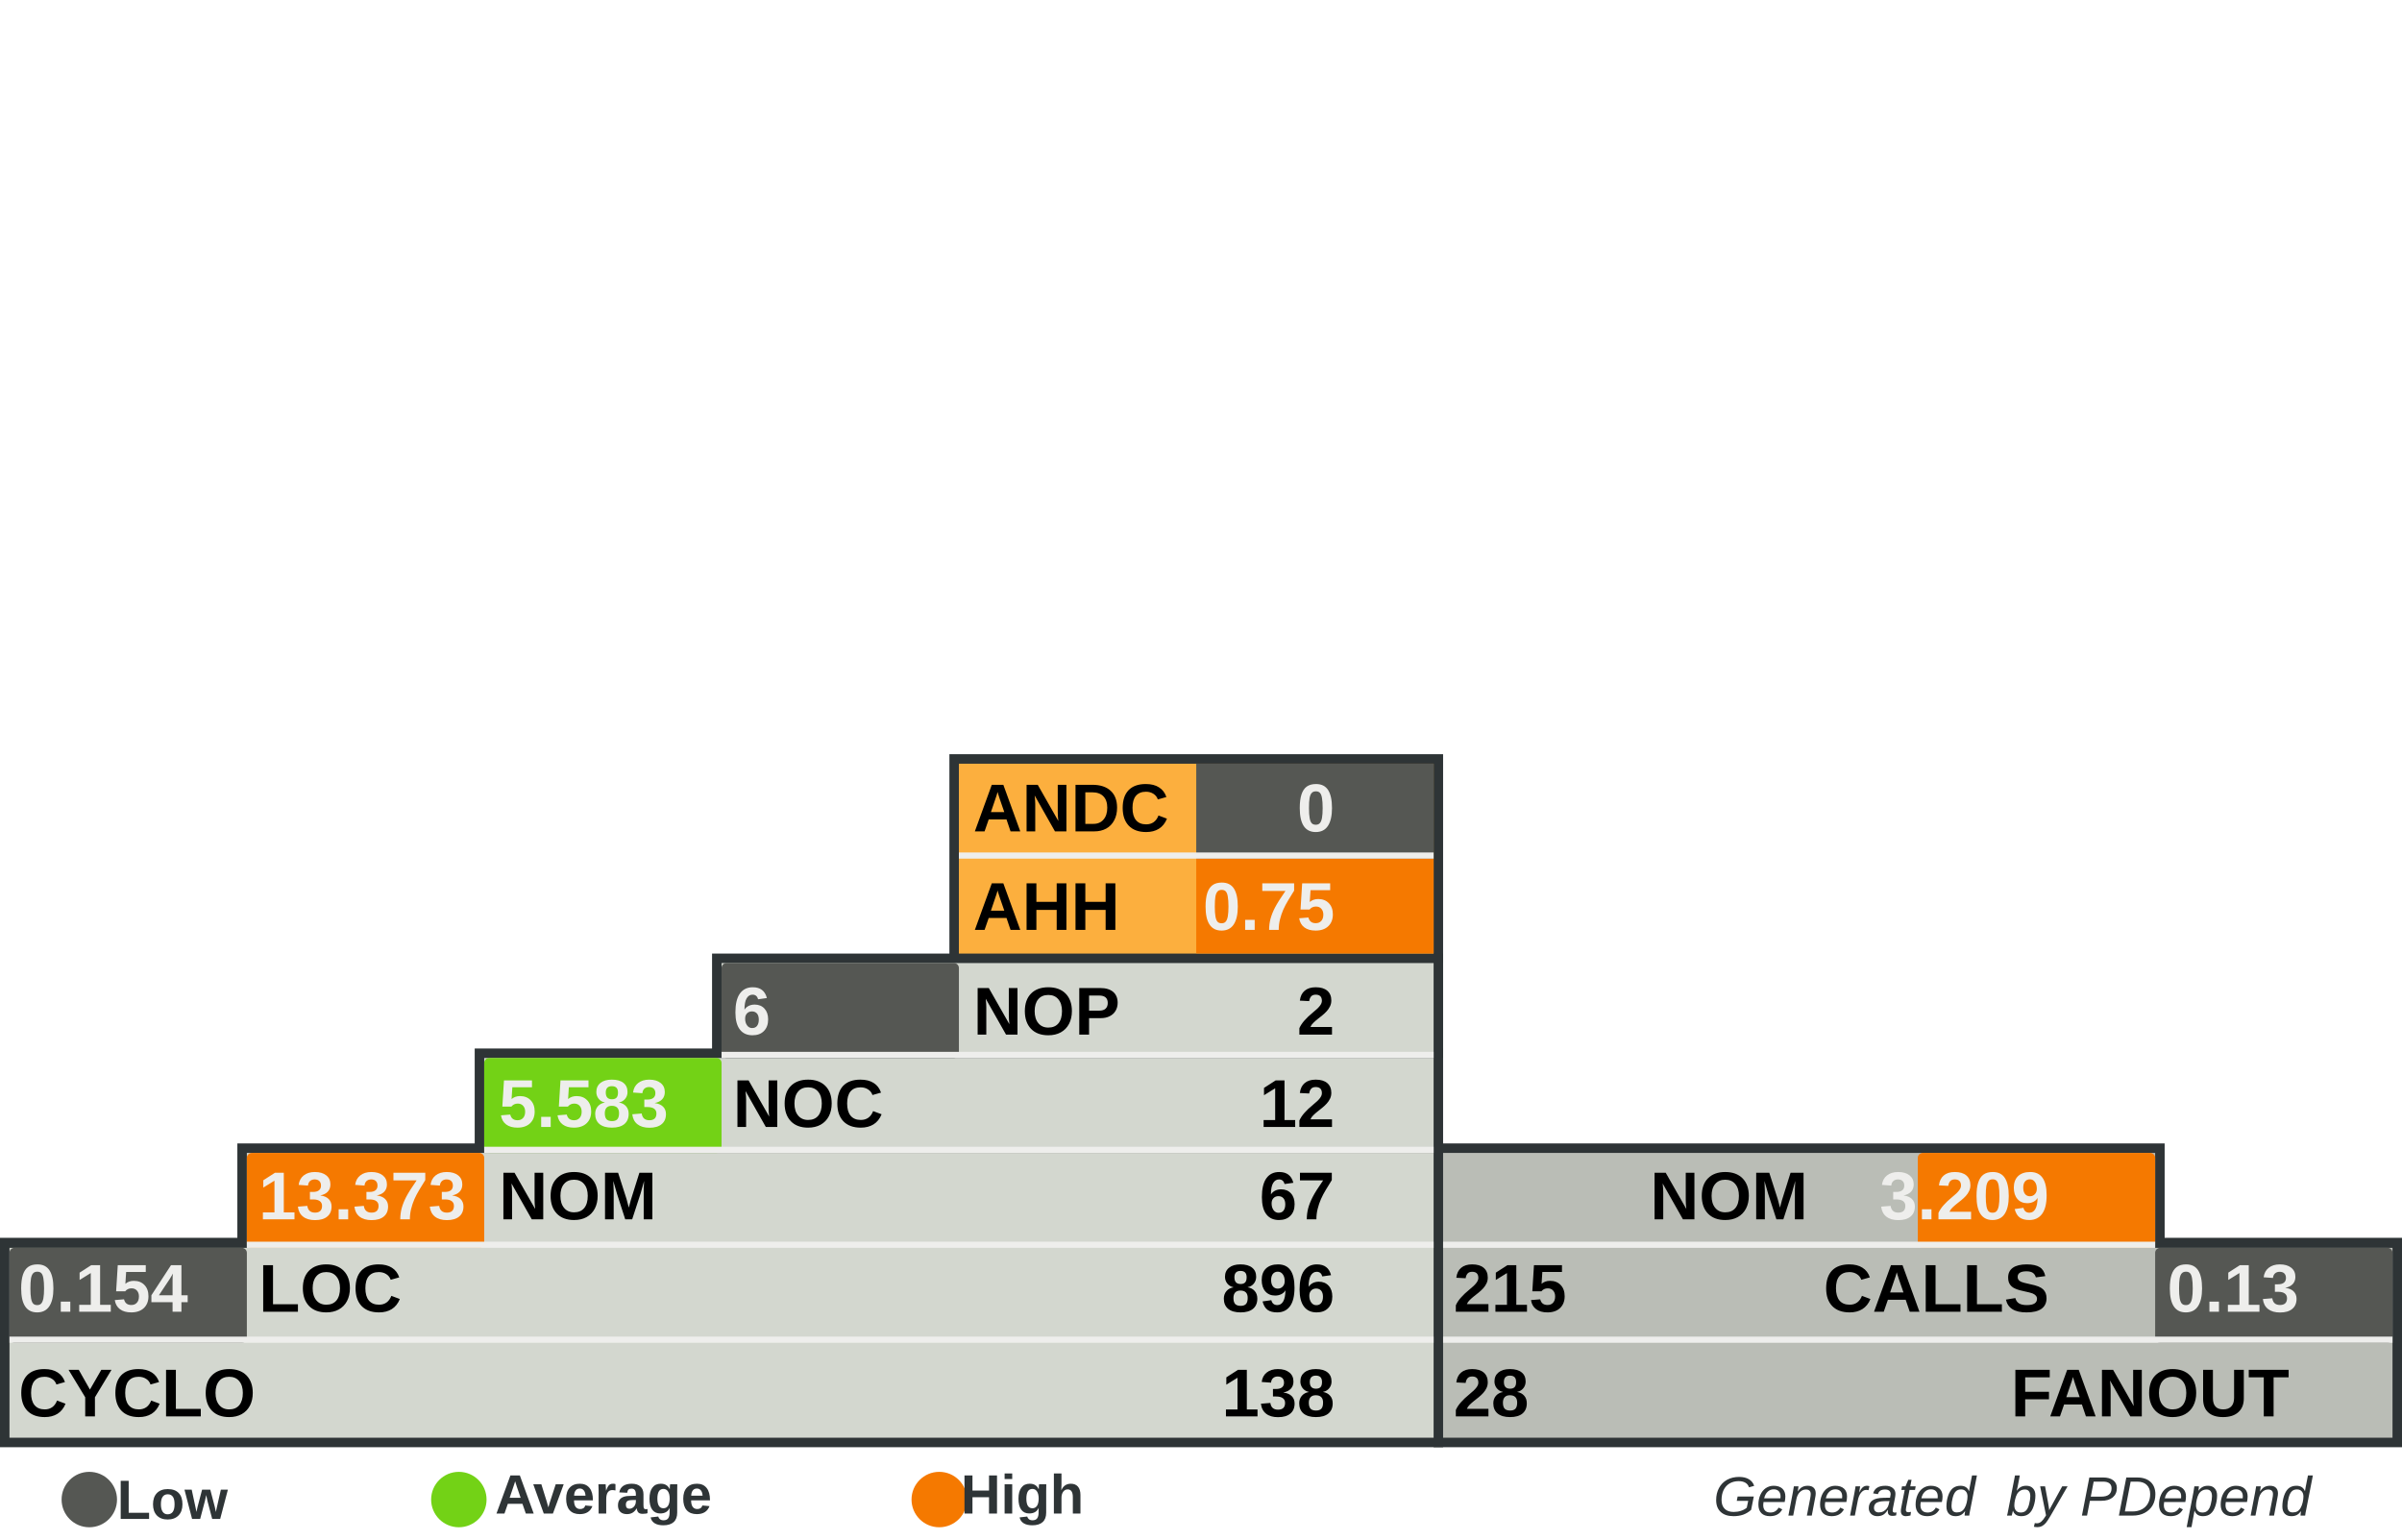
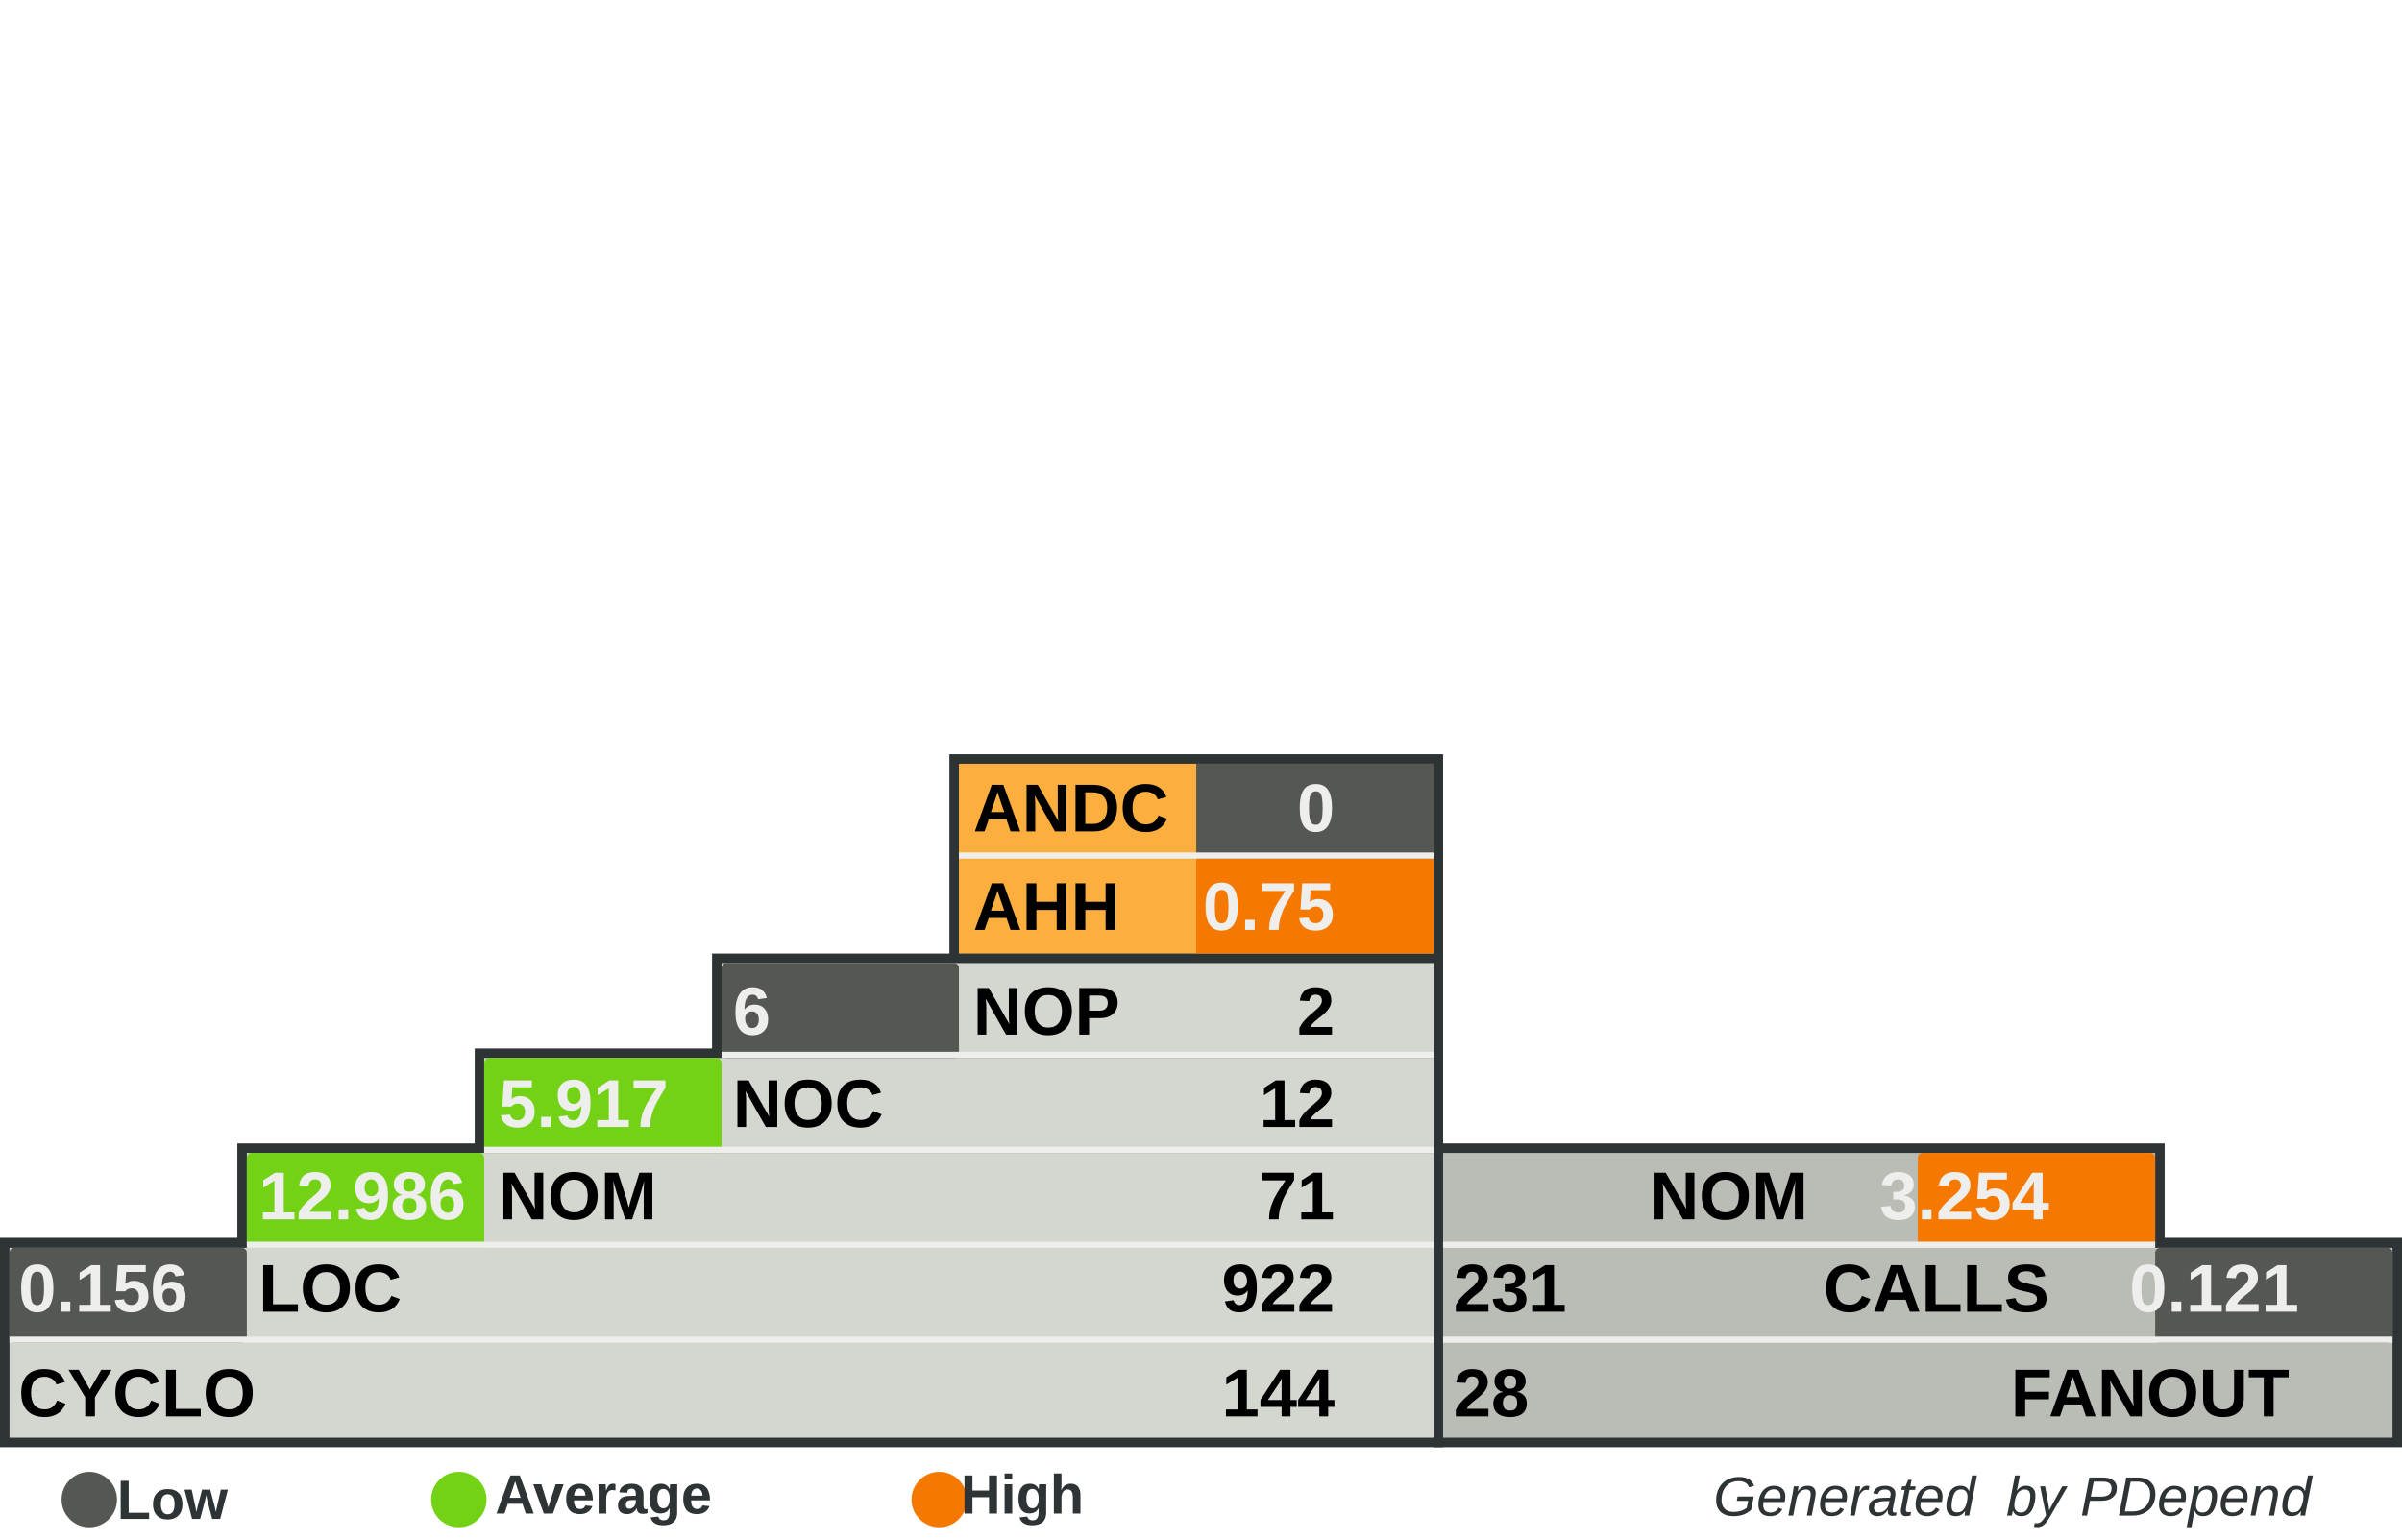
<svg xmlns="http://www.w3.org/2000/svg" width="390" height="250" id="svg5110" version="1.0">
  <defs id="defs5112">
    </defs>
  <g id="layer1">
    <rect style="fill:#555753" width="0" height="0" x="0" y="0" rx="0" ry="0" id="rect8982" xml:id="threshold.low" />
    <rect style="fill:#73d216" width="0" height="0" x="0" y="0" rx="0" ry="0" id="rect8983" xml:id="threshold.average" />
    <rect style="fill:#f57900" width="0" height="0" x="0" y="0" rx="0" ry="0" id="rect2834" xml:id="threshold.high" />
    <rect style="opacity:1;fill:#2e3436;fill-opacity:1;stroke:none;stroke-width:1;stroke-miterlimit:4;stroke-dasharray:none;stroke-opacity:1" id="rect4954" width="118.696" height="16.957" x="232.767" y="185.672" rx="2.978" ry="0" />
    <rect style="opacity:1;fill:#2e3436;fill-opacity:1;stroke:none;stroke-width:1;stroke-miterlimit:4;stroke-dasharray:none;stroke-opacity:1" id="rect4956" width="157.233" height="34" x="232.767" y="201" rx="3.945" ry="0" />
    <rect style="opacity:1;fill:#2e3436;fill-opacity:1;stroke:none;stroke-width:1;stroke-miterlimit:4;stroke-dasharray:none;stroke-opacity:1" id="rect4958" width="80.158" height="33.913" x="154.15" y="122.47" rx="2.011" ry="0" />
    <rect style="opacity:1;fill:#2e3436;fill-opacity:1;stroke:none;stroke-width:1;stroke-miterlimit:4;stroke-dasharray:none;stroke-opacity:1" id="rect4960" width="234.308" height="34" x="0" y="201" rx="5.879" ry="0" />
    <rect style="opacity:1;fill:#2e3436;fill-opacity:1;stroke:none;stroke-width:1;stroke-miterlimit:4;stroke-dasharray:none;stroke-opacity:1" id="rect4962" width="195.771" height="16.957" x="38.538" y="185.672" rx="4.912" ry="0" />
    <rect style="opacity:1;fill:#2e3436;fill-opacity:1;stroke:none;stroke-width:1;stroke-miterlimit:4;stroke-dasharray:none;stroke-opacity:1" id="rect4964" width="157.233" height="16.957" x="77.075" y="170.257" rx="3.945" ry="0" />
    <rect style="opacity:1;fill:#2e3436;fill-opacity:1;stroke:none;stroke-width:1;stroke-miterlimit:4;stroke-dasharray:none;stroke-opacity:1" id="rect4966" width="118.696" height="16.957" x="115.613" y="154.842" rx="2.978" ry="0" />
    <rect style="opacity:1;fill:#d3d7cf;fill-opacity:1;stroke:none;stroke-width:1;stroke-miterlimit:4;stroke-dasharray:none;stroke-opacity:1" id="rect4968" width="231.225" height="30.83" x="1.542" y="202.628" rx="5.801" ry="0" />
    <rect style="opacity:1;fill:#d3d7cf;fill-opacity:1;stroke:none;stroke-width:1;stroke-miterlimit:4;stroke-dasharray:none;stroke-opacity:1" id="rect4970" width="192.688" height="15.415" x="40.079" y="187.214" rx="4.834" ry="0" />
    <rect style="opacity:1;fill:#d3d7cf;fill-opacity:1;stroke:none;stroke-width:1;stroke-miterlimit:4;stroke-dasharray:none;stroke-opacity:1" id="rect4972" width="154.15" height="15.415" x="78.617" y="171.798" rx="3.868" ry="0" />
    <rect style="opacity:1;fill:#d3d7cf;fill-opacity:1;stroke:none;stroke-width:1;stroke-miterlimit:4;stroke-dasharray:none;stroke-opacity:1" id="rect4974" width="115.613" height="15.415" x="117.154" y="156.383" rx="2.901" ry="0" />
    <rect style="opacity:1;fill:#fcaf3e;fill-opacity:1;stroke:none;stroke-width:1;stroke-miterlimit:4;stroke-dasharray:none;stroke-opacity:1" id="rect4976" width="77.075" height="30.83" x="155.692" y="124.012" rx="1.934" ry="0" />
    <rect style="opacity:1;fill:#babdb6;fill-opacity:1;stroke:none;stroke-width:1;stroke-miterlimit:4;stroke-dasharray:none;stroke-opacity:1" id="rect4978" width="154.15" height="30.83" x="234.308" y="202.628" rx="3.868" ry="0" />
    <rect style="opacity:1;fill:#babdb6;fill-opacity:1;stroke:none;stroke-width:1;stroke-miterlimit:4;stroke-dasharray:none;stroke-opacity:1" id="rect4980" width="115.613" height="15.415" x="234.308" y="187.213" rx="2.901" ry="0" />
    <rect style="opacity:1;fill:#555753;fill-opacity:1;stroke:none;stroke-width:1;stroke-miterlimit:4;stroke-dasharray:none;stroke-opacity:1" id="rect4982" xml:id="rect.andc" width="38.538" height="15.43" x="194.229" y="124.012" rx="0.967" ry="0" />
    <rect style="opacity:1;fill:#f57900;fill-opacity:1;stroke:none;stroke-width:1;stroke-miterlimit:4;stroke-dasharray:none;stroke-opacity:1" id="rect2851" xml:id="rect.ahh" width="38.538" height="15.4" x="194.229" y="139.412" rx="0.967" ry="0" />
    <rect style="opacity:1;fill:#555753;fill-opacity:1;stroke:none;stroke-width:1;stroke-miterlimit:4;stroke-dasharray:none;stroke-opacity:1" id="rect4984" xml:id="rect.noc-nop" width="38.538" height="15.415" x="117.154" y="156.383" rx="0.806" />
    <rect style="opacity:1;fill:#73d216;fill-opacity:1;stroke:none;stroke-width:1;stroke-miterlimit:4;stroke-dasharray:none;stroke-opacity:1" id="rect4986" xml:id="rect.nom-noc" width="38.538" height="15.415" x="78.617" y="171.798" rx="0.806" />
-     <rect style="opacity:1;fill:#f57900;fill-opacity:1;stroke:none;stroke-width:1;stroke-miterlimit:4;stroke-dasharray:none;stroke-opacity:1" id="rect4988" xml:id="rect.loc-nom" width="38.538" height="15.415" x="40.079" y="187.213" rx="0.806" />
+     <rect style="opacity:1;fill:#73d216;fill-opacity:1;stroke:none;stroke-width:1;stroke-miterlimit:4;stroke-dasharray:none;stroke-opacity:1" id="rect4988" xml:id="rect.loc-nom" width="38.538" height="15.415" x="40.079" y="187.213" rx="0.806" />
    <rect style="opacity:1;fill:#555753;fill-opacity:1;stroke:none;stroke-width:1;stroke-miterlimit:4;stroke-dasharray:none;stroke-opacity:1" id="rect4990" xml:id="rect.cyclo-loc" width="38.538" height="15.415" x="1.542" y="202.628" rx="0.806" />
    <rect style="opacity:1;fill:#f57900;fill-opacity:1;stroke:none;stroke-width:1;stroke-miterlimit:4;stroke-dasharray:none;stroke-opacity:1" id="rect4992" xml:id="rect.calls-nom" width="38.538" height="15.415" x="311.383" y="187.213" rx="0.806" />
    <rect style="opacity:1;fill:#555753;fill-opacity:1;stroke:none;stroke-width:1;stroke-miterlimit:4;stroke-dasharray:none;stroke-opacity:1" id="rect4994" xml:id="rect.fanout-calls" width="38.538" height="15.415" x="349.921" y="202.628" rx="0.806" />
    <rect style="opacity:1;fill:#eeeeec;fill-opacity:1;stroke:none;stroke-width:1;stroke-miterlimit:4;stroke-dasharray:none;stroke-opacity:1" id="rect4996" width="231.225" height="1" x="1.542" y="217.043" rx="5.801" ry="0" />
    <rect style="opacity:1;fill:#eeeeec;fill-opacity:1;stroke:none;stroke-width:1;stroke-miterlimit:4;stroke-dasharray:none;stroke-opacity:1" id="rect4998" width="192.688" height="1" x="40.079" y="201.628" rx="4.834" ry="0" />
    <rect style="opacity:1;fill:#eeeeec;fill-opacity:1;stroke:none;stroke-width:1;stroke-miterlimit:4;stroke-dasharray:none;stroke-opacity:1" id="rect5000" width="154.15" height="1" x="78.617" y="186.213" rx="3.868" ry="0" />
    <rect style="opacity:1;fill:#eeeeec;fill-opacity:1;stroke:none;stroke-width:1;stroke-miterlimit:4;stroke-dasharray:none;stroke-opacity:1" id="rect5002" width="115.613" height="1" x="117.154" y="170.798" rx="2.901" ry="0" />
    <rect style="opacity:1;fill:#eeeeec;fill-opacity:1;stroke:none;stroke-width:1;stroke-miterlimit:4;stroke-dasharray:none;stroke-opacity:1" id="rect5004" width="115.613" height="1" x="234.308" y="201.628" rx="2.901" ry="0" />
    <rect style="opacity:1;fill:#eeeeec;fill-opacity:1;stroke:none;stroke-width:1;stroke-miterlimit:4;stroke-dasharray:none;stroke-opacity:1" id="rect5006" width="154.15" height="1" x="234.308" y="217.043" rx="3.868" ry="0" />
    <rect style="opacity:1;fill:#eeeeec;fill-opacity:1;stroke:none;stroke-width:1;stroke-miterlimit:4;stroke-dasharray:none;stroke-opacity:1" id="rect5008" width="77.075" height="1" x="155.692" y="138.427" rx="1.934" ry="0" />
    <text xml:space="preserve" style="font-size:11px;font-style:normal;font-variant:normal;font-weight:bold;font-stretch:normal;fill:#000000;fill-opacity:1;stroke:none;stroke-width:1px;stroke-linecap:butt;stroke-linejoin:miter;stroke-opacity:1;font-family:Arial" x="158" y="135" title="Average Number of Derived Classes" id="text5010">
      <tspan title="Average Number of Derived Classes" id="tspan5012" x="158" y="135">ANDC</tspan>
    </text>
    <text xml:space="preserve" style="font-size:11px;font-style:normal;font-variant:normal;font-weight:bold;font-stretch:normal;fill:#000000;fill-opacity:1;stroke:none;stroke-width:1px;stroke-linecap:butt;stroke-linejoin:miter;stroke-opacity:1;font-family:Arial" x="158" y="151" title="Average Hierarchy Height" id="text5014">
      <tspan title="Average Hierarchy Height" id="tspan5016" x="158" y="151">AHH</tspan>
    </text>
    <text xml:space="preserve" style="font-size:11px;font-style:normal;font-variant:normal;font-weight:bold;font-stretch:normal;fill:#000000;fill-opacity:1;stroke:none;stroke-width:1px;stroke-linecap:butt;stroke-linejoin:miter;stroke-opacity:1;font-family:Arial" x="158" y="168" title="Number Of Packages" id="text5018">
      <tspan title="Number Of Packages" id="tspan5020" x="158" y="168">NOP</tspan>
    </text>
    <text xml:space="preserve" style="font-size:11px;font-style:normal;font-variant:normal;font-weight:bold;font-stretch:normal;fill:#000000;fill-opacity:1;stroke:none;stroke-width:1px;stroke-linecap:butt;stroke-linejoin:miter;stroke-opacity:1;font-family:Arial" x="119" y="183" id="text5022" title="Number Of Classes" transform="scale(0.9999985,1.000001)">
      <tspan title="Number Of Classes" id="tspan5024" x="119" y="183">NOC</tspan>
    </text>
    <text xml:space="preserve" style="font-size:11px;font-style:normal;font-variant:normal;font-weight:bold;font-stretch:normal;fill:#000000;fill-opacity:1;stroke:none;stroke-width:1px;stroke-linecap:butt;stroke-linejoin:miter;stroke-opacity:1;font-family:Arial" x="81" y="198" id="text5026" title="Number Of Methods (Methods+Functions)" transform="scale(0.9999985,1.000001)">
      <tspan title="Number Of Methods (Methods+Functions)" id="tspan5028" x="81" y="198">NOM</tspan>
    </text>
    <text xml:space="preserve" style="font-size:11px;font-style:normal;font-variant:normal;font-weight:bold;font-stretch:normal;fill:#000000;fill-opacity:1;stroke:none;stroke-width:1px;stroke-linecap:butt;stroke-linejoin:miter;stroke-opacity:1;font-family:Arial" x="42" y="213" id="text5030" title="Lines Of Code (Non Comment and Non Whitespace Lines)" transform="scale(0.9999985,1.000001)">
      <tspan title="Lines Of Code (Non Comment and Non Whitespace Lines)" id="tspan5032" x="42" y="213">LOC</tspan>
    </text>
    <text xml:space="preserve" style="font-size:11px;font-style:normal;font-variant:normal;font-weight:bold;font-stretch:normal;fill:#000000;fill-opacity:1;stroke:none;stroke-width:1px;stroke-linecap:butt;stroke-linejoin:miter;stroke-opacity:1;font-family:Arial" x="3" y="230" id="text5034" title="Cyclomatic Complexity" transform="scale(0.9999985,1.000001)">
      <tspan title="Cyclomatic Complexity" id="tspan5036" x="3" y="230">CYCLO</tspan>
    </text>
    <text xml:space="preserve" style="font-size:11px;font-style:normal;font-variant:normal;font-weight:bold;font-stretch:normal;text-align:end;text-anchor:end;fill:#000000;fill-opacity:1;stroke:none;stroke-width:1px;stroke-linecap:butt;stroke-linejoin:miter;stroke-opacity:1;font-family:Arial" x="308.858" y="198" id="text5038" title="Number Of Methods (Methods+Functions)" transform="scale(0.9999985,1.000001)">
      <tspan title="Number Of Methods (Methods+Functions)" id="tspan5040" x="308.858" y="198">NOM</tspan>
    </text>
    <text xml:space="preserve" style="font-size:11px;font-style:normal;font-variant:normal;font-weight:bold;font-stretch:normal;text-anchor:end;fill:#000000;fill-opacity:1;stroke:none;stroke-width:1px;stroke-linecap:butt;stroke-linejoin:miter;stroke-opacity:1;font-family:Arial" x="348" y="213" id="text5042" title="Number of Operation Calls" transform="scale(0.9999985,1.000001)">
      <tspan title="Number of Operation Calls" id="tspan5044" x="348" y="213">CALLS</tspan>
    </text>
    <text xml:space="preserve" style="font-size:11px;font-style:normal;font-variant:normal;font-weight:bold;font-stretch:normal;text-anchor:end;fill:#000000;fill-opacity:1;stroke:none;stroke-width:1px;stroke-linecap:butt;stroke-linejoin:miter;stroke-opacity:1;font-family:Arial" x="387" y="230" id="text5046" title="Number of Called Classes" transform="scale(0.9999985,1.000001)">
      <tspan title="Number of Called Classes" id="tspan5048" x="387" y="230">FANOUT</tspan>
    </text>
    <text xml:space="preserve" style="font-size:11px;font-style:normal;font-variant:normal;font-weight:bold;font-stretch:normal;fill:#000000;fill-opacity:1;stroke:none;stroke-width:1px;stroke-linecap:butt;stroke-linejoin:miter;stroke-opacity:1;font-family:Arial" title="Number of Called Classes" x="236" y="230" id="text5050" transform="scale(0.9999985,1.000001)">
      <tspan title="Number of Called Classes" id="tspan5052" xml:id="pdepend.fanout" x="236" y="230">28</tspan>
    </text>
    <text xml:space="preserve" style="font-size:11px;font-style:normal;font-variant:normal;font-weight:bold;font-stretch:normal;fill:#000000;fill-opacity:1;stroke:none;stroke-width:1px;stroke-linecap:butt;stroke-linejoin:miter;stroke-opacity:1;font-family:Arial" title="Number of Operation Calls" x="236" y="213" id="text5054" transform="scale(0.9999985,1.000001)">
-       <tspan title="Number of Operation Calls" id="tspan5056" xml:id="pdepend.calls" x="236" y="213">215</tspan>
+       <tspan title="Number of Operation Calls" id="tspan5056" xml:id="pdepend.calls" x="236" y="213">231</tspan>
    </text>
    <text xml:space="preserve" style="font-size:11px;font-style:normal;font-variant:normal;font-weight:bold;font-stretch:normal;text-anchor:end;fill:#000000;fill-opacity:1;stroke:none;stroke-width:1px;stroke-linecap:butt;stroke-linejoin:miter;stroke-opacity:1;font-family:Arial" title="Cyclomatic Complexity" x="232" y="230" id="text5058" transform="scale(0.9999985,1.000001)">
-       <tspan title="Cyclomatic Complexity" id="tspan5060" xml:id="pdepend.cyclo" x="232" y="230">138</tspan>
+       <tspan title="Cyclomatic Complexity" id="tspan5060" xml:id="pdepend.cyclo" x="232" y="230">144</tspan>
    </text>
    <text xml:space="preserve" style="font-size:11px;font-style:normal;font-variant:normal;font-weight:bold;font-stretch:normal;text-anchor:end;fill:#000000;fill-opacity:1;stroke:none;stroke-width:1px;stroke-linecap:butt;stroke-linejoin:miter;stroke-opacity:1;font-family:Arial" title="Lines Of Code (Non Comment and Non Whitespace Lines)" x="232" y="213" id="text5062" transform="scale(0.9999985,1.000001)">
-       <tspan xml:id="pdepend.loc" title="Lines Of Code (Non Comment and Non Whitespace Lines)" id="tspan5064" x="232" y="213">896</tspan>
+       <tspan xml:id="pdepend.loc" title="Lines Of Code (Non Comment and Non Whitespace Lines)" id="tspan5064" x="232" y="213">922</tspan>
    </text>
    <text xml:space="preserve" style="font-size:11px;font-style:normal;font-variant:normal;font-weight:bold;font-stretch:normal;text-anchor:end;fill:#000000;fill-opacity:1;stroke:none;stroke-width:1px;stroke-linecap:butt;stroke-linejoin:miter;stroke-opacity:1;font-family:Arial" title="Number Of Methods (Methods+Functions)" x="232" y="198" id="text5066" transform="scale(0.9999985,1.000001)">
-       <tspan title="Number Of Methods (Methods+Functions)" id="tspan5068" xml:id="pdepend.nom" x="232" y="198">67</tspan>
+       <tspan title="Number Of Methods (Methods+Functions)" id="tspan5068" xml:id="pdepend.nom" x="232" y="198">71</tspan>
    </text>
    <text xml:space="preserve" style="font-size:11px;font-style:normal;font-variant:normal;font-weight:bold;font-stretch:normal;text-anchor:end;fill:#000000;fill-opacity:1;stroke:none;stroke-width:1px;stroke-linecap:butt;stroke-linejoin:miter;stroke-opacity:1;font-family:Arial" title="Number Of Packages" x="232" y="168" id="text5070" transform="scale(0.9999985,1.000001)">
      <tspan title="Number Of Packages" id="tspan5072" xml:id="pdepend.nop" x="232" y="168">2</tspan>
    </text>
    <text xml:space="preserve" style="font-size:11px;font-style:normal;font-variant:normal;font-weight:bold;font-stretch:normal;text-anchor:end;fill:#000000;fill-opacity:1;stroke:none;stroke-width:1px;stroke-linecap:butt;stroke-linejoin:miter;stroke-opacity:1;font-family:Arial" title="Number Of Classes" x="232" y="183" id="text5074" transform="scale(0.9999985,1.000001)">
      <tspan title="Number Of Classes" id="tspan5076" xml:id="pdepend.noc" x="232" y="183">12</tspan>
    </text>
    <text xml:space="preserve" style="font-size:11px;font-style:normal;font-variant:normal;font-weight:bold;font-stretch:normal;text-anchor:end;fill:#eeeeec;fill-opacity:1;stroke:none;stroke-width:1px;stroke-linecap:butt;stroke-linejoin:miter;stroke-opacity:1;font-family:Arial" title="Average Number of Derived Classes" x="232" y="135" id="text5078" transform="scale(0.9999985,1.000001)">
      <tspan title="Average Number of Derived Classes" id="tspan5080" xml:id="pdepend.andc" x="232" y="135">0</tspan>
    </text>
    <text xml:space="preserve" style="font-size:11px;font-style:normal;font-variant:normal;font-weight:bold;font-stretch:normal;text-anchor:end;fill:#eeeeec;fill-opacity:1;stroke:none;stroke-width:1px;stroke-linecap:butt;stroke-linejoin:miter;stroke-opacity:1;font-family:Arial" title="Average Hierarchy Height" x="232" y="151" id="text5082" transform="scale(0.9999985,1.000001)">
      <tspan title="Average Hierarchy Height" id="tspan5084" xml:id="pdepend.ahh" x="232" y="151">0.75</tspan>
    </text>
    <text xml:space="preserve" style="font-size:11px;font-style:normal;font-variant:normal;font-weight:bold;font-stretch:normal;fill:#eeeeec;fill-opacity:1;stroke:none;stroke-width:1px;stroke-linecap:butt;stroke-linejoin:miter;stroke-opacity:1;font-family:Arial" title="Ratio: Number of Classes / Number of Packages" x="119" y="168" id="text5086" transform="scale(0.9999985,1.000001)">
      <tspan title="Ratio: Number of Classes / Number of Packages" id="tspan5088" xml:id="pdepend.noc-nop" x="119" y="168">6</tspan>
    </text>
    <text xml:space="preserve" style="font-size:11px;font-style:normal;font-variant:normal;font-weight:bold;font-stretch:normal;fill:#eeeeec;fill-opacity:1;stroke:none;stroke-width:1px;stroke-linecap:butt;stroke-linejoin:miter;stroke-opacity:1;font-family:Arial" title="Ratio: Number of Methods / Number of Classes" x="81" y="183" id="text5090" transform="scale(0.9999985,1.000001)">
-       <tspan title="Ratio: Number of Methods / Number of Classes" id="tspan5092" xml:id="pdepend.nom-noc" x="81" y="183">5.583</tspan>
+       <tspan title="Ratio: Number of Methods / Number of Classes" id="tspan5092" xml:id="pdepend.nom-noc" x="81" y="183">5.917</tspan>
    </text>
    <text xml:space="preserve" style="font-size:11px;font-style:normal;font-variant:normal;font-weight:bold;font-stretch:normal;fill:#eeeeec;fill-opacity:1;stroke:none;stroke-width:1px;stroke-linecap:butt;stroke-linejoin:miter;stroke-opacity:1;font-family:Arial" title="Ratio: Lines of Code / Number of Methods" x="42" y="198" id="text5094" transform="scale(0.9999985,1.000001)">
-       <tspan title="Ratio: Lines of Code / Number of Methods" id="tspan5096" xml:id="pdepend.loc-nom" x="42" y="198">13.373</tspan>
+       <tspan title="Ratio: Lines of Code / Number of Methods" id="tspan5096" xml:id="pdepend.loc-nom" x="42" y="198">12.986</tspan>
    </text>
    <text xml:space="preserve" style="font-size:11px;font-style:normal;font-variant:normal;font-weight:bold;font-stretch:normal;fill:#eeeeec;fill-opacity:1;stroke:none;stroke-width:1px;stroke-linecap:butt;stroke-linejoin:miter;stroke-opacity:1;font-family:Arial" title="Ratio: Cyclomatic Complexity / Lines of Code" x="3" y="213" id="text5098" transform="scale(0.9999985,1.000001)">
-       <tspan title="Ratio: Cyclomatic Complexity / Lines of Code" id="tspan5100" xml:id="pdepend.cyclo-loc" x="3" y="213">0.154</tspan>
+       <tspan title="Ratio: Cyclomatic Complexity / Lines of Code" id="tspan5100" xml:id="pdepend.cyclo-loc" x="3" y="213">0.156</tspan>
    </text>
    <text xml:space="preserve" style="font-size:11px;font-style:normal;font-variant:normal;font-weight:bold;font-stretch:normal;text-anchor:end;fill:#eeeeec;fill-opacity:1;stroke:none;stroke-width:1px;stroke-linecap:butt;stroke-linejoin:miter;stroke-opacity:1;font-family:Arial" title="Ratio: Number of Called Classes(FANOUT) / Number of Operation Calls" x="388.563" y="213" id="text5102" transform="scale(0.9999985,1.000001)">
-       <tspan title="Ratio: Number of Called Classes(FANOUT) / Number of Operation Calls" id="tspan5104" xml:id="pdepend.fanout-calls" x="388.563" y="213">0.13</tspan>
+       <tspan title="Ratio: Number of Called Classes(FANOUT) / Number of Operation Calls" id="tspan5104" xml:id="pdepend.fanout-calls" x="388.563" y="213">0.121</tspan>
    </text>
    <text xml:space="preserve" style="font-size:11px;font-style:normal;font-variant:normal;font-weight:bold;font-stretch:normal;text-anchor:end;fill:#eeeeec;fill-opacity:1;stroke:none;stroke-width:1px;stroke-linecap:butt;stroke-linejoin:miter;stroke-opacity:1;font-family:Arial" title="Ratio: Number of Operation Calls / Number of Methods (Methods+Functions)" x="348" y="198" id="text5106" transform="scale(0.9999985,1.000001)">
-       <tspan title="Ratio: Number of Operation Calls / Number of Methods (Methods+Functions)" id="tspan5108" xml:id="pdepend.calls-nom" x="348" y="198">3.209</tspan>
+       <tspan title="Ratio: Number of Operation Calls / Number of Methods (Methods+Functions)" id="tspan5108" xml:id="pdepend.calls-nom" x="348" y="198">3.254</tspan>
    </text>
    <text xml:space="preserve" style="font-size:8px;font-style:normal;font-variant:normal;font-weight:bold;font-stretch:normal;text-align:end;text-anchor:end;fill:#2e3436;fill-opacity:1;stroke:none;stroke-width:1px;stroke-linecap:butt;stroke-linejoin:miter;stroke-opacity:1;font-family:Arial" x="386.395" y="246.106" id="text2692">
      <tspan id="tspan2694" x="386.395" y="246.106" style="font-size:9px;font-style:italic;font-variant:normal;font-weight:normal;font-stretch:normal;text-align:end;text-anchor:end;fill:#2e3436;font-family:Arial;">Generated  by PDepend</tspan>
    </text>
    <path style="opacity:1;fill:#555753;fill-opacity:1;stroke:none;stroke-width:1;stroke-miterlimit:4;stroke-dasharray:none;stroke-opacity:1" id="path3780" d="M 65.333,285.667 A 12,10.333 0 1 1 41.333,285.667 A 12,10.333 0 1 1 65.333,285.667 z" transform="matrix(0.375,0,0,0.4354839,-5.5,119.0968)" />
    <text xml:space="preserve" style="font-size:8px;font-style:normal;font-weight:bold;text-align:center;text-anchor:middle;fill:#2e3436;fill-opacity:1;stroke:none;stroke-width:1px;stroke-linecap:butt;stroke-linejoin:miter;stroke-opacity:1;font-family:URW Chancery L;" x="32.387" y="246.642" id="text3782">
      <tspan id="tspan3784" x="32.387" y="246.642" style="font-size:9px;font-style:normal;font-variant:normal;font-weight:bold;font-stretch:normal;fill:#2e3436;font-family:Arial;">Low</tspan>
    </text>
    <path style="opacity:1;fill:#73d216;fill-opacity:1;stroke:none;stroke-width:1;stroke-miterlimit:4;stroke-dasharray:none;stroke-opacity:1" id="path3786" d="M 65.333,285.667 A 12,10.333 0 1 1 41.333,285.667 A 12,10.333 0 1 1 65.333,285.667 z" transform="matrix(0.375,0,0,0.4354839,54.5,119.0968)" />
    <text xml:space="preserve" style="font-size:8px;font-style:normal;font-weight:bold;text-align:center;text-anchor:middle;fill:#2e3436;fill-opacity:1;stroke:none;stroke-width:1px;stroke-linecap:butt;stroke-linejoin:miter;stroke-opacity:1;font-family:URW Chancery L;" x="102.387" y="245.774" id="text3788">
      <tspan id="tspan3790" x="102.387" y="245.774" style="font-size:9px;font-style:normal;font-variant:normal;font-weight:bold;font-stretch:normal;fill:#2e3436;font-family:Arial;">Average</tspan>
    </text>
    <path style="opacity:1;fill:#f57900;fill-opacity:1;stroke:none;stroke-width:1;stroke-miterlimit:4;stroke-dasharray:none;stroke-opacity:1" id="path3792" d="M 65.333,285.667 A 12,10.333 0 1 1 41.333,285.667 A 12,10.333 0 1 1 65.333,285.667 z" transform="matrix(0.375,0,0,0.4354839,132.5,119.0968)" />
    <text xml:space="preserve" style="font-size:8px;font-style:normal;font-weight:bold;text-align:center;text-anchor:middle;fill:#2e3436;fill-opacity:1;stroke:none;stroke-width:1px;stroke-linecap:butt;stroke-linejoin:miter;stroke-opacity:1;font-family:URW Chancery L;" x="170.387" y="245.774" id="text3794">
      <tspan id="tspan3796" x="170.387" y="245.774" style="font-size:9px;font-style:normal;font-variant:normal;font-weight:bold;font-stretch:normal;fill:#2e3436;font-family:Arial;">High</tspan>
    </text>
  </g>
</svg>
